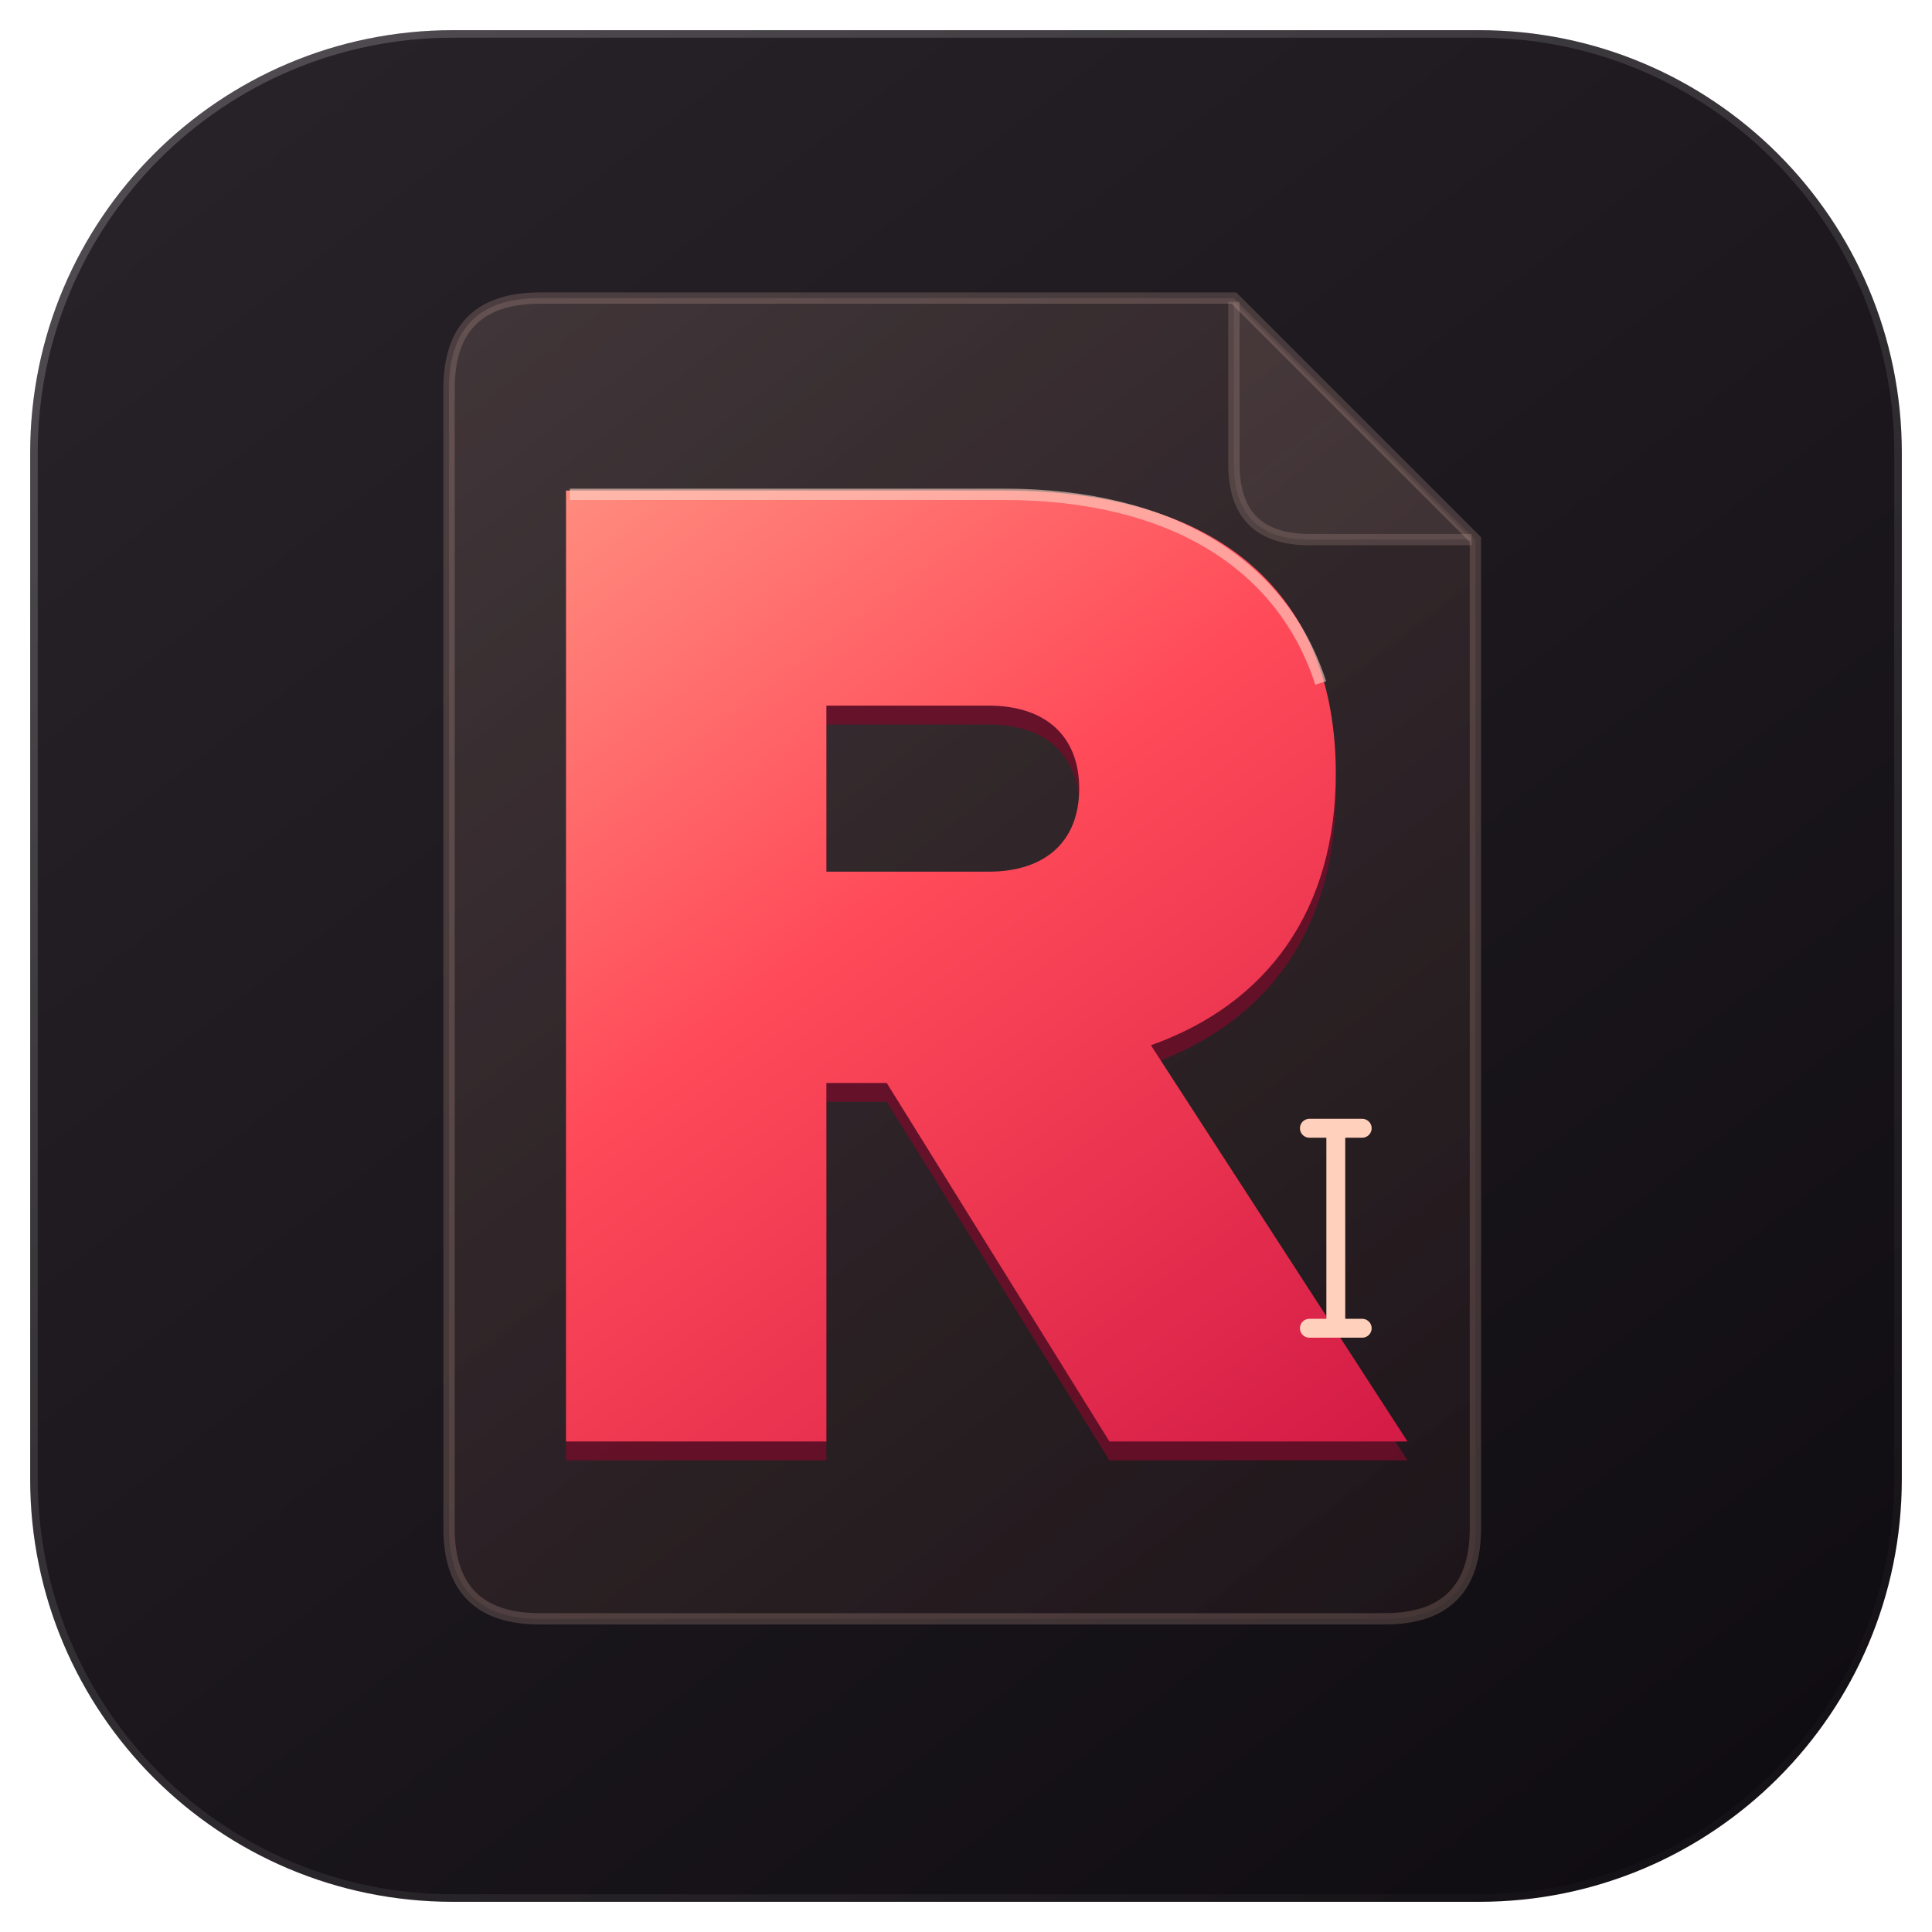
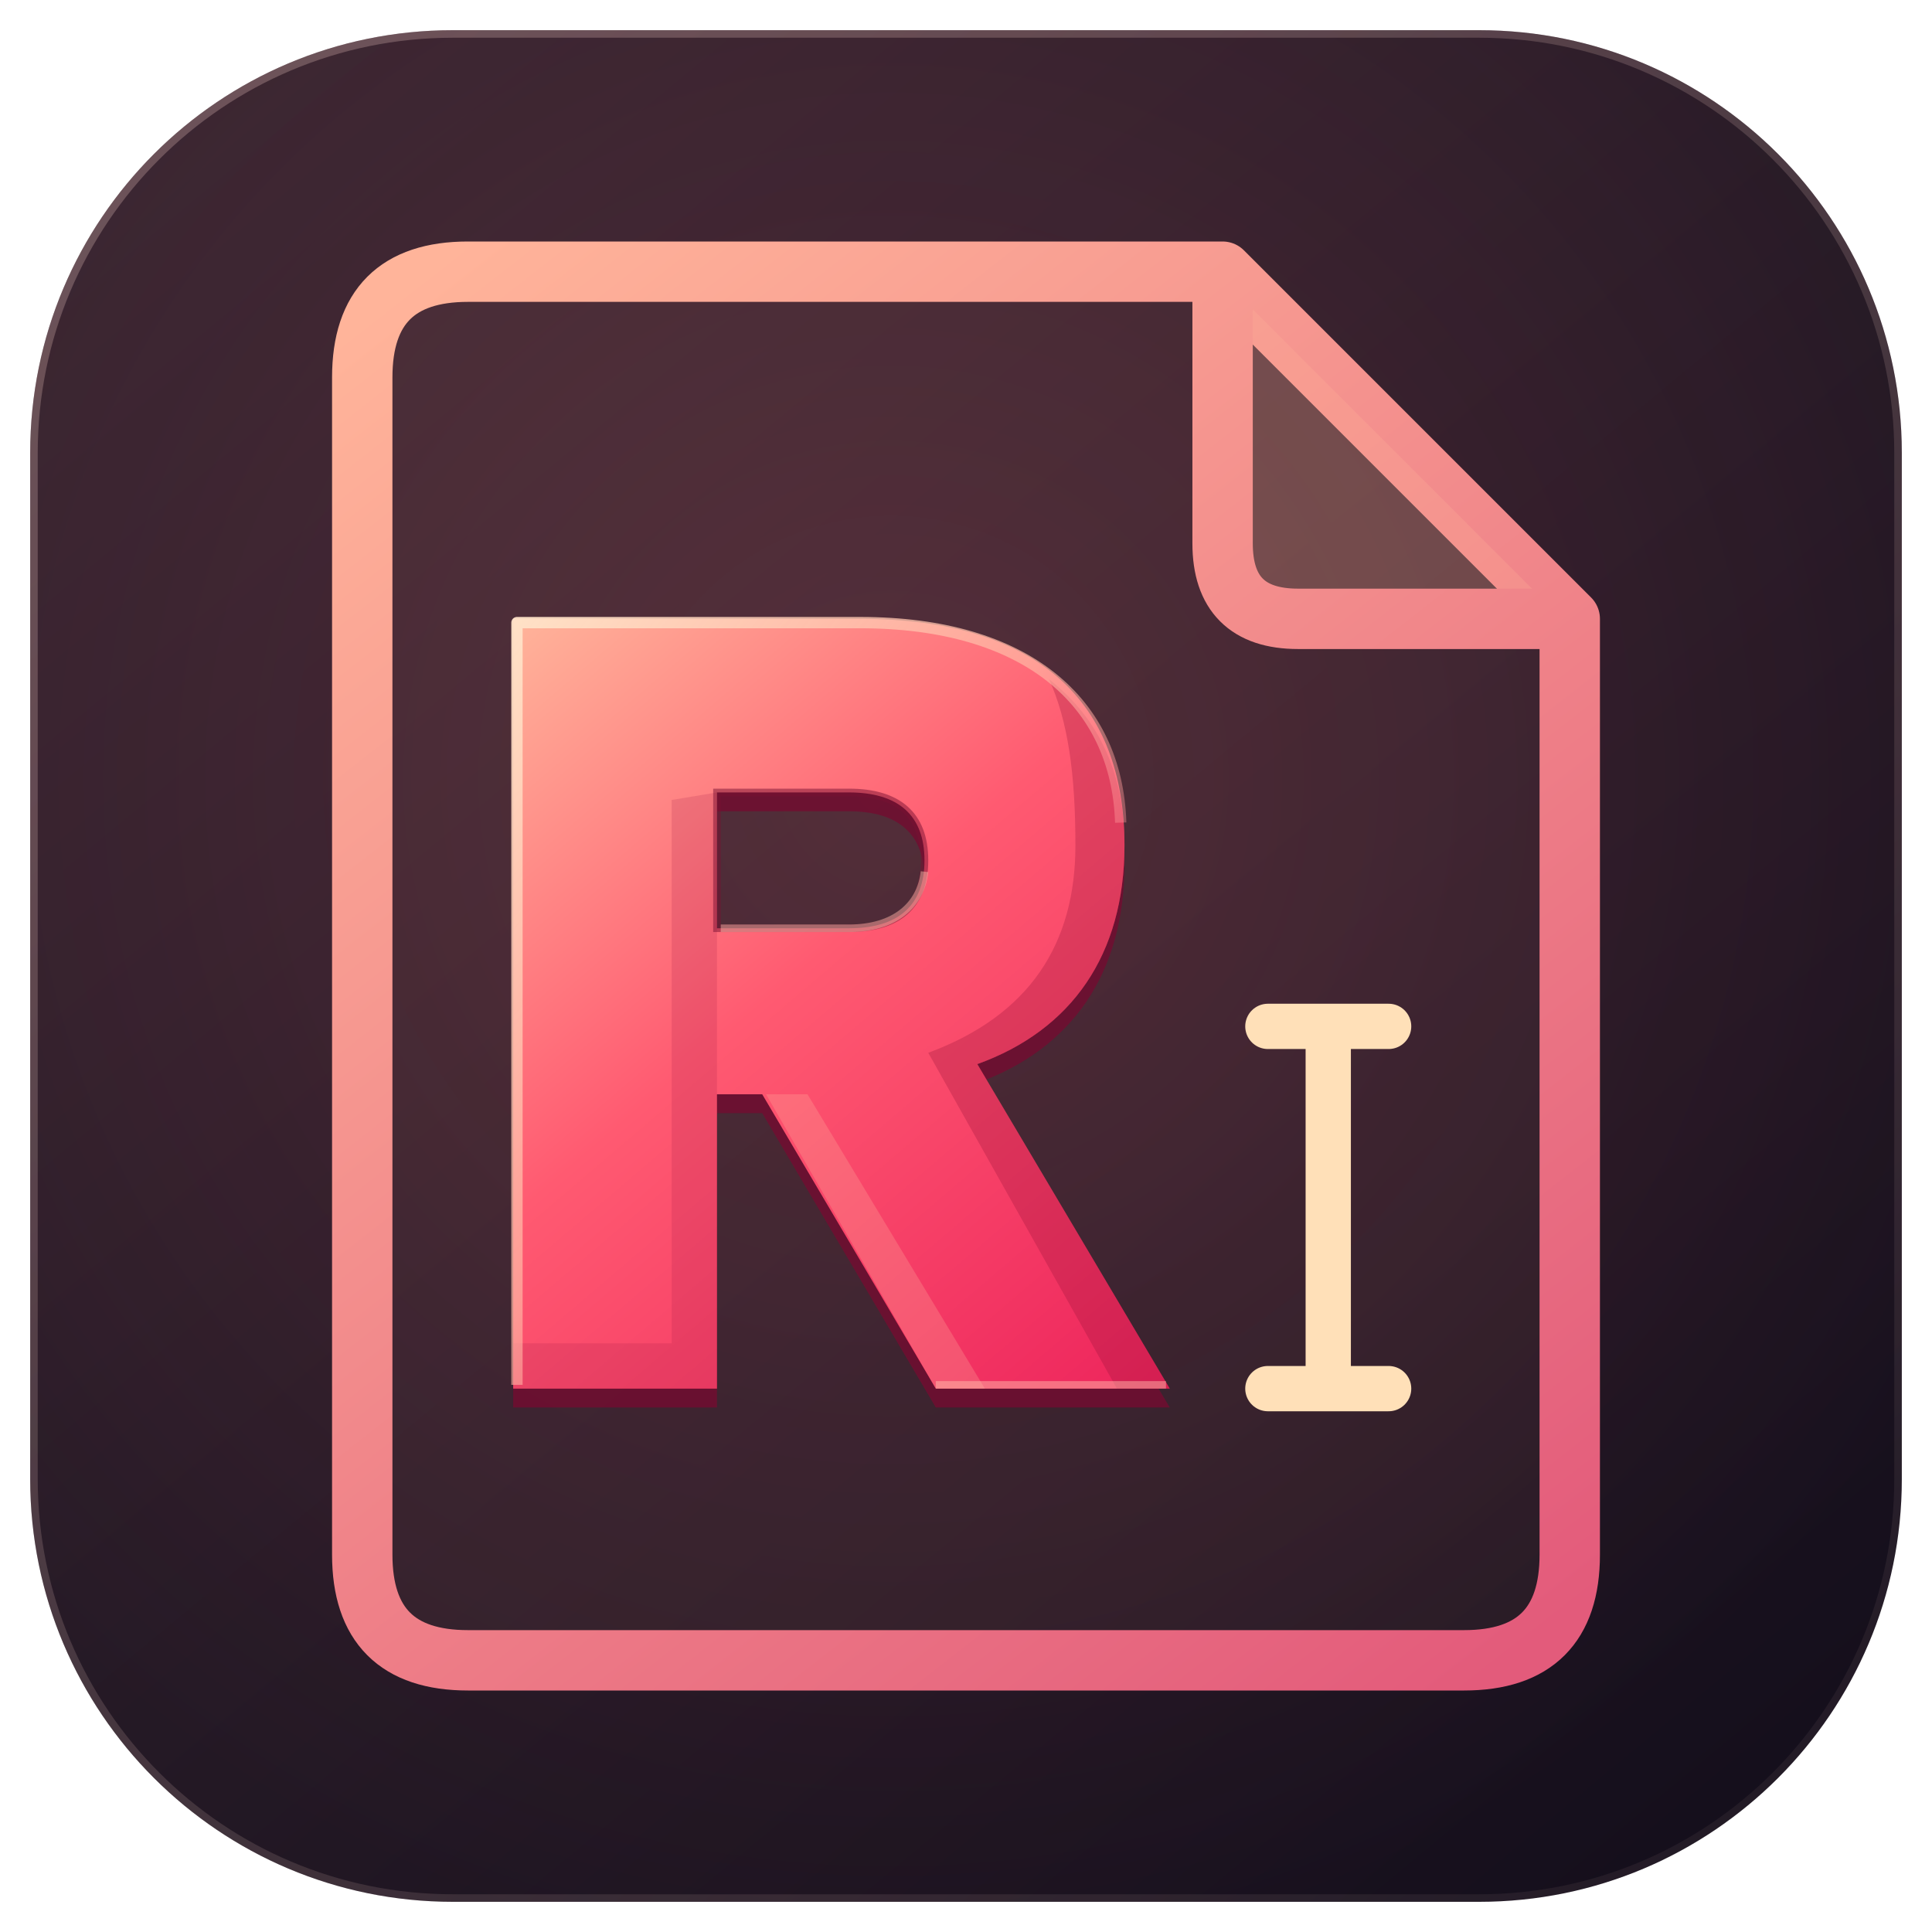
<svg xmlns="http://www.w3.org/2000/svg" width="512" height="512" viewBox="0 0 512 512" role="img" aria-labelledby="title desc">
  <defs>
-     <linearGradient id="tile" x1="72" y1="24" x2="438" y2="496" gradientUnits="userSpaceOnUse">
-       <stop stop-color="#272228" />
-       <stop offset="1" stop-color="#100d12" />
+     <linearGradient id="tile" x1="64" y1="24" x2="448" y2="488" gradientUnits="userSpaceOnUse">
+       <stop stop-color="#35242f" />
+       <stop offset="1" stop-color="#150f1c" />
    </linearGradient>
-     <linearGradient id="red" x1="150" y1="110" x2="370" y2="405" gradientUnits="userSpaceOnUse">
-       <stop stop-color="#ff9382" />
-       <stop offset=".42" stop-color="#ff4a59" />
-       <stop offset="1" stop-color="#cf1744" />
+     <radialGradient id="glow" cx=".46" cy=".40" r=".64">
+       <stop stop-color="#ff647c" stop-opacity=".16" />
+       <stop offset="1" stop-color="#ff647c" stop-opacity="0" />
+     </radialGradient>
+     <linearGradient id="red" x1="136" y1="164" x2="310" y2="368" gradientUnits="userSpaceOnUse">
+       <stop stop-color="#ffb49a" />
+       <stop offset=".45" stop-color="#ff5a71" />
+       <stop offset="1" stop-color="#ed245c" />
    </linearGradient>
-     <linearGradient id="paper" x1="122" y1="81" x2="389" y2="426" gradientUnits="userSpaceOnUse">
-       <stop stop-color="#ffcfbd" stop-opacity=".13" />
-       <stop offset="1" stop-color="#ff9382" stop-opacity=".04" />
+     <linearGradient id="paper-edge" x1="112" y1="72" x2="400" y2="440" gradientUnits="userSpaceOnUse">
+       <stop stop-color="#ffb49a" />
+       <stop offset="1" stop-color="#e35b7b" />
    </linearGradient>
-     <linearGradient id="edge" x1="75" y1="26" x2="421" y2="488" gradientUnits="userSpaceOnUse">
-       <stop stop-color="#fff" stop-opacity=".18" />
-       <stop offset="1" stop-color="#fff" stop-opacity=".02" />
+     <linearGradient id="edge" x1="64" y1="24" x2="448" y2="488" gradientUnits="userSpaceOnUse">
+       <stop stop-color="#ffd8cf" stop-opacity=".25" />
+       <stop offset="1" stop-color="#ffd8cf" stop-opacity=".06" />
    </linearGradient>
-     <path id="r" fill-rule="evenodd" d="M150 130H266C324 130 354 158 354 205C354 241 336 266 305 277L373 382H294L235 287H219V382H150ZM219 187V231H262C277 231 286 223 286 209C286 195 277 187 262 187Z" />
+     <linearGradient id="bevel" x1="136" y1="164" x2="298" y2="292" gradientUnits="userSpaceOnUse">
+       <stop stop-color="#ffe4c9" stop-opacity=".95" />
+       <stop offset=".55" stop-color="#ffb8a4" stop-opacity=".7" />
+       <stop offset="1" stop-color="#ff758d" stop-opacity=".12" />
+     </linearGradient>
+     <path id="letter-r" fill-rule="evenodd" d="M136 164H228C275 164 298 186 298 224C298 253 284 273 259 282L310 368H248L202 290H190V368H136ZM190 210V246H225C238 246 245 240 245 228C245 216 238 210 225 210Z" />
  </defs>
  <rect x="8" y="8" width="496" height="496" rx="112" fill="url(#tile)" />
+   <rect x="8" y="8" width="496" height="496" rx="112" fill="url(#glow)" />
  <rect x="9" y="9" width="494" height="494" rx="111" fill="none" stroke="url(#edge)" stroke-width="2" />
-   <path d="M143 79H327L391 143V405Q391 429 367 429H143Q119 429 119 405V103Q119 79 143 79Z" fill="url(#paper)" stroke="#ffd0c1" stroke-opacity=".18" stroke-width="3" />
-   <path d="M327 80V123Q327 143 347 143H390" fill="#ffd0c1" fill-opacity=".08" stroke="#ffd0c1" stroke-opacity=".16" stroke-width="3" />
-   <use href="#r" transform="translate(0 5)" fill="#720d29" opacity=".8" />
-   <use href="#r" fill="url(#red)" />
-   <path d="M151 131H266C311 131 340 150 350 181" fill="none" stroke="#ffd5c7" stroke-opacity=".6" stroke-width="3" />
-   <path d="M354 299V352M347 299H361M347 352H361" fill="none" stroke="#ffd1bc" stroke-width="5" stroke-linecap="round" />
+   <path d="M124 72H324L416 164V412Q416 440 388 440H124Q96 440 96 412V100Q96 72 124 72Z" fill="#ffad9a" fill-opacity=".055" stroke="url(#paper-edge)" stroke-width="16" stroke-linejoin="round" />
+   <path d="M324 74V144Q324 164 344 164H414" fill="#ffb49a" fill-opacity=".25" stroke="url(#paper-edge)" stroke-width="16" stroke-linejoin="round" />
+   <use href="#letter-r" transform="translate(0 5)" fill="#710d30" opacity=".85" />
+   <use href="#letter-r" fill="url(#red)" />
+   <path d="M278 180C292 191 298 206 298 224C298 253 284 273 259 282L310 368H296L246 279C273 269 285 250 285 224C285 205 283 191 278 180Z" fill="#920e35" opacity=".28" />
+   <path d="M136 356H178V212L190 210V368H136Z" fill="#9d123f" opacity=".17" />
+   <path d="M203 290L248 368H261L214 290Z" fill="#ffc0a3" opacity=".24" />
+   <path d="M137 367V165H228C272 165 296 186 297 218" fill="none" stroke="url(#bevel)" stroke-width="3" stroke-linejoin="round" />
+   <path d="M190 210V246H225C238 246 245 240 245 228C245 216 238 210 225 210Z" fill="none" stroke="#781032" stroke-opacity=".5" stroke-width="2" />
+   <path d="M191 246H225C237 246 244 240 245 231M248 367H309" fill="none" stroke="#ffc6b0" stroke-opacity=".45" stroke-width="2" />
+   <path d="M352 272V368M336 272H368M336 368H368" fill="none" stroke="#ffe0b8" stroke-width="12" stroke-linecap="round" />
</svg>
